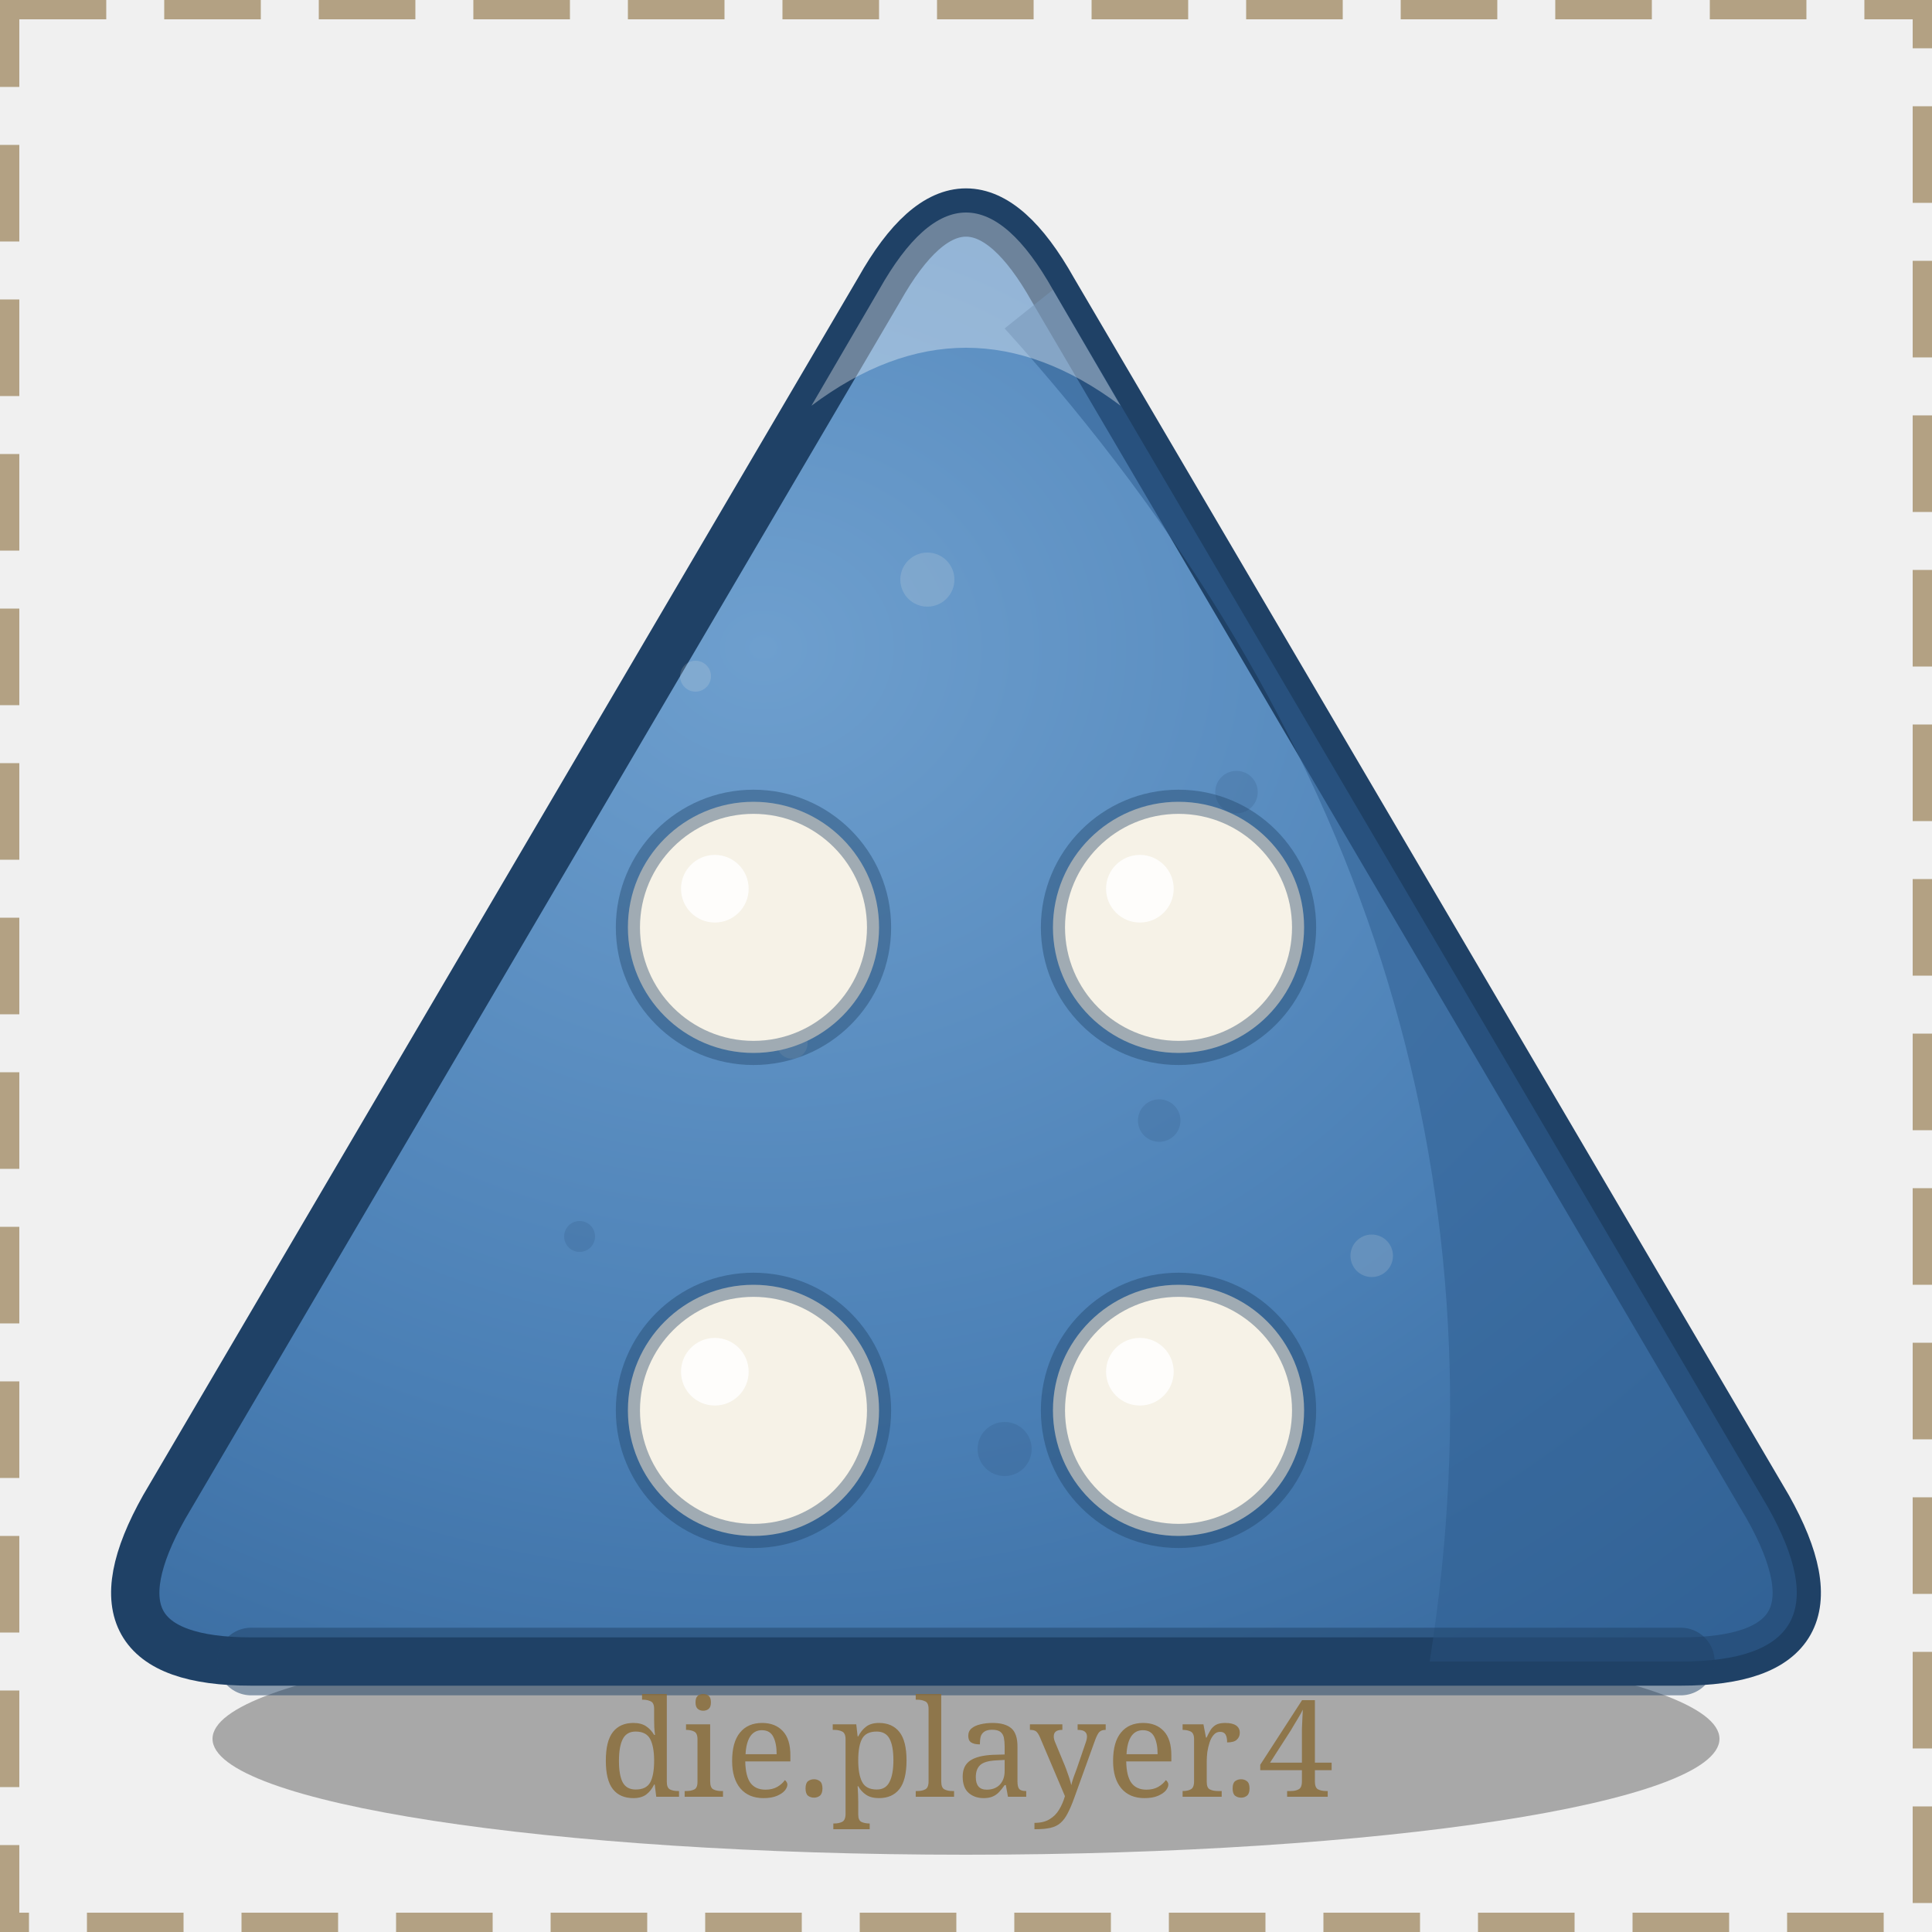
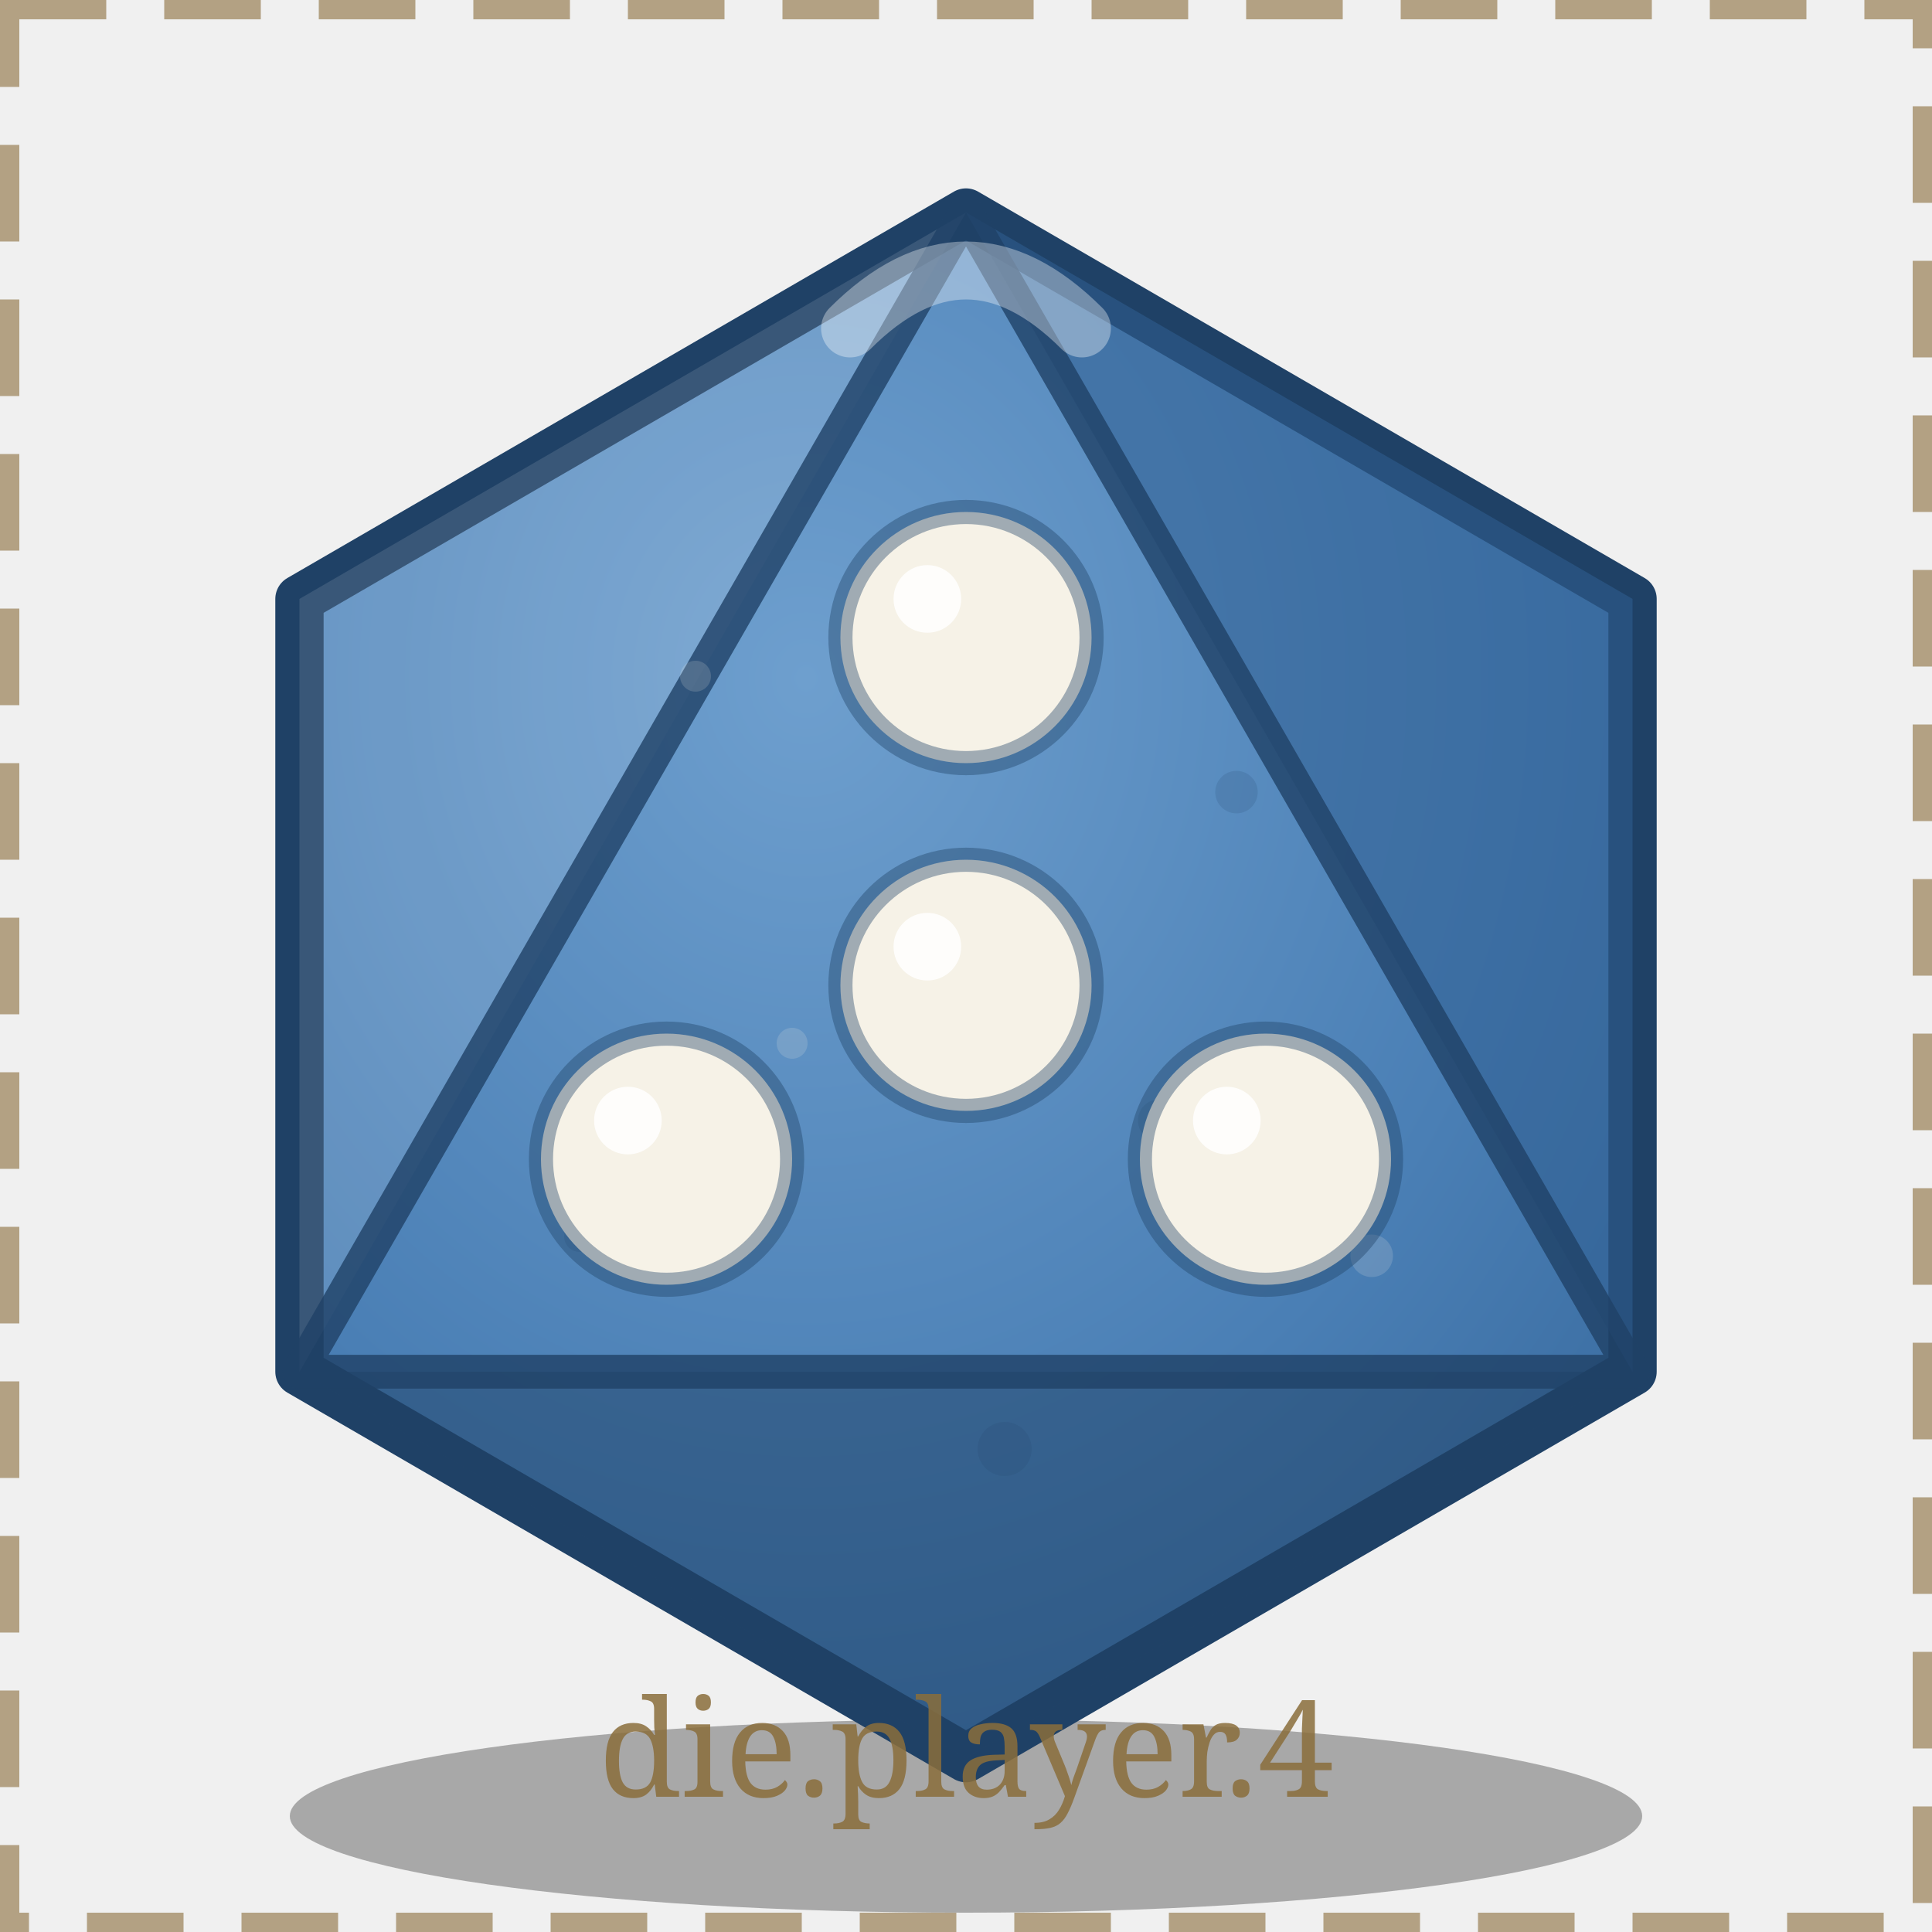
<svg xmlns="http://www.w3.org/2000/svg" viewBox="0 0 200 200">
  <defs>
    <radialGradient id="body" cx="0.38" cy="0.3" r="1">
      <stop offset="0%" stop-color="#6e9fce" />
      <stop offset="55%" stop-color="#4a7fb5" />
      <stop offset="100%" stop-color="#2f5f92" />
    </radialGradient>
  </defs>
-   <ellipse cx="100" cy="180" rx="78" ry="12" fill="#000000" opacity="0.3" />
-   <path d="M 91 30 Q 100 14 109 30 L 183 156 Q 192 172 174 172 L 26 172 Q 8 172 17 156 Z" fill="url(#body)" stroke="#1f4166" stroke-width="5" stroke-linejoin="round" />
-   <path d="M 109 30 L 183 156 Q 192 172 174 172 L 148 172 Q 160 96 104 34 Z" fill="#2f5f92" opacity="0.55" />
-   <path d="M 91 30 Q 100 14 109 30 L 116 42 Q 100 30 84 42 Z" fill="#ffffff" opacity="0.35" />
-   <path d="M 26 172 L 174 172" stroke="#1f4166" stroke-width="7" opacity="0.5" stroke-linecap="round" />
+   <ellipse cx="100" cy="188" rx="70" ry="10" fill="#000000" opacity="0.3" />
+   <path d="M 100 22 L 169 62 L 169 142 L 100 182 L 31 142 L 31 62 Z" fill="url(#body)" stroke="#1f4166" stroke-width="5" stroke-linejoin="round" />
+   <path d="M 100 22 L 31 62 L 31 142 Z" fill="#ffffff" opacity="0.12" />
+   <path d="M 100 22 L 169 62 L 169 142 Z" fill="#2f5f92" opacity="0.55" />
+   <path d="M 31 142 L 100 182 L 169 142 Z" fill="#1f4166" opacity="0.5" />
+   <path d="M 100 22 L 169 142 L 31 142 Z" fill="none" stroke="#1f4166" stroke-width="3.5" opacity="0.8" stroke-linejoin="round" />
+   <path d="M 88 34 Q 100 22 112 34" stroke="#ffffff" stroke-width="6" opacity="0.35" fill="none" stroke-linecap="round" />
  <circle cx="72" cy="70" r="1.6" fill="#f6f2e7" opacity="0.16" />
  <circle cx="128" cy="82" r="2.2" fill="#1f4166" opacity="0.16" />
  <circle cx="96" cy="60" r="2.8" fill="#f6f2e7" opacity="0.16" />
  <circle cx="60" cy="128" r="1.6" fill="#1f4166" opacity="0.16" />
  <circle cx="142" cy="130" r="2.2" fill="#f6f2e7" opacity="0.16" />
  <circle cx="104" cy="150" r="2.8" fill="#1f4166" opacity="0.16" />
  <circle cx="82" cy="108" r="1.6" fill="#f6f2e7" opacity="0.16" />
  <circle cx="120" cy="116" r="2.2" fill="#1f4166" opacity="0.16" />
-   <circle cx="78" cy="96" r="13" fill="#f6f2e7" />
-   <circle cx="78" cy="96" r="13" fill="none" stroke="#1f4166" stroke-opacity="0.4" stroke-width="2.5" />
-   <circle cx="74" cy="92" r="3.5" fill="#ffffff" opacity="0.85" />
-   <circle cx="122" cy="96" r="13" fill="#f6f2e7" />
-   <circle cx="122" cy="96" r="13" fill="none" stroke="#1f4166" stroke-opacity="0.4" stroke-width="2.5" />
-   <circle cx="118" cy="92" r="3.5" fill="#ffffff" opacity="0.85" />
-   <circle cx="78" cy="146" r="13" fill="#f6f2e7" />
-   <circle cx="78" cy="146" r="13" fill="none" stroke="#1f4166" stroke-opacity="0.4" stroke-width="2.5" />
-   <circle cx="74" cy="142" r="3.5" fill="#ffffff" opacity="0.85" />
-   <circle cx="122" cy="146" r="13" fill="#f6f2e7" />
-   <circle cx="122" cy="146" r="13" fill="none" stroke="#1f4166" stroke-opacity="0.4" stroke-width="2.5" />
-   <circle cx="118" cy="142" r="3.5" fill="#ffffff" opacity="0.85" />
+   <circle cx="100" cy="102" r="13" fill="#f6f2e7" />
+   <circle cx="100" cy="102" r="13" fill="none" stroke="#1f4166" stroke-opacity="0.4" stroke-width="2.5" />
+   <circle cx="96" cy="98" r="3.5" fill="#ffffff" opacity="0.85" />
+   <circle cx="100" cy="66" r="13" fill="#f6f2e7" />
+   <circle cx="100" cy="66" r="13" fill="none" stroke="#1f4166" stroke-opacity="0.4" stroke-width="2.5" />
+   <circle cx="96" cy="62" r="3.5" fill="#ffffff" opacity="0.85" />
+   <circle cx="69" cy="120" r="13" fill="#f6f2e7" />
+   <circle cx="69" cy="120" r="13" fill="none" stroke="#1f4166" stroke-opacity="0.4" stroke-width="2.5" />
+   <circle cx="65" cy="116" r="3.5" fill="#ffffff" opacity="0.85" />
+   <circle cx="131" cy="120" r="13" fill="#f6f2e7" />
+   <circle cx="131" cy="120" r="13" fill="none" stroke="#1f4166" stroke-opacity="0.4" stroke-width="2.5" />
+   <circle cx="127" cy="116" r="3.5" fill="#ffffff" opacity="0.85" />
  <rect x="1" y="1" width="198" height="198" fill="none" stroke="#8a6d3b" stroke-width="2" stroke-dasharray="10 6" opacity="0.6" />
  <text x="100" y="186" text-anchor="middle" font-family="Georgia, serif" font-size="14" fill="#8a6d3b" opacity="0.85">die.player.4</text>
</svg>
